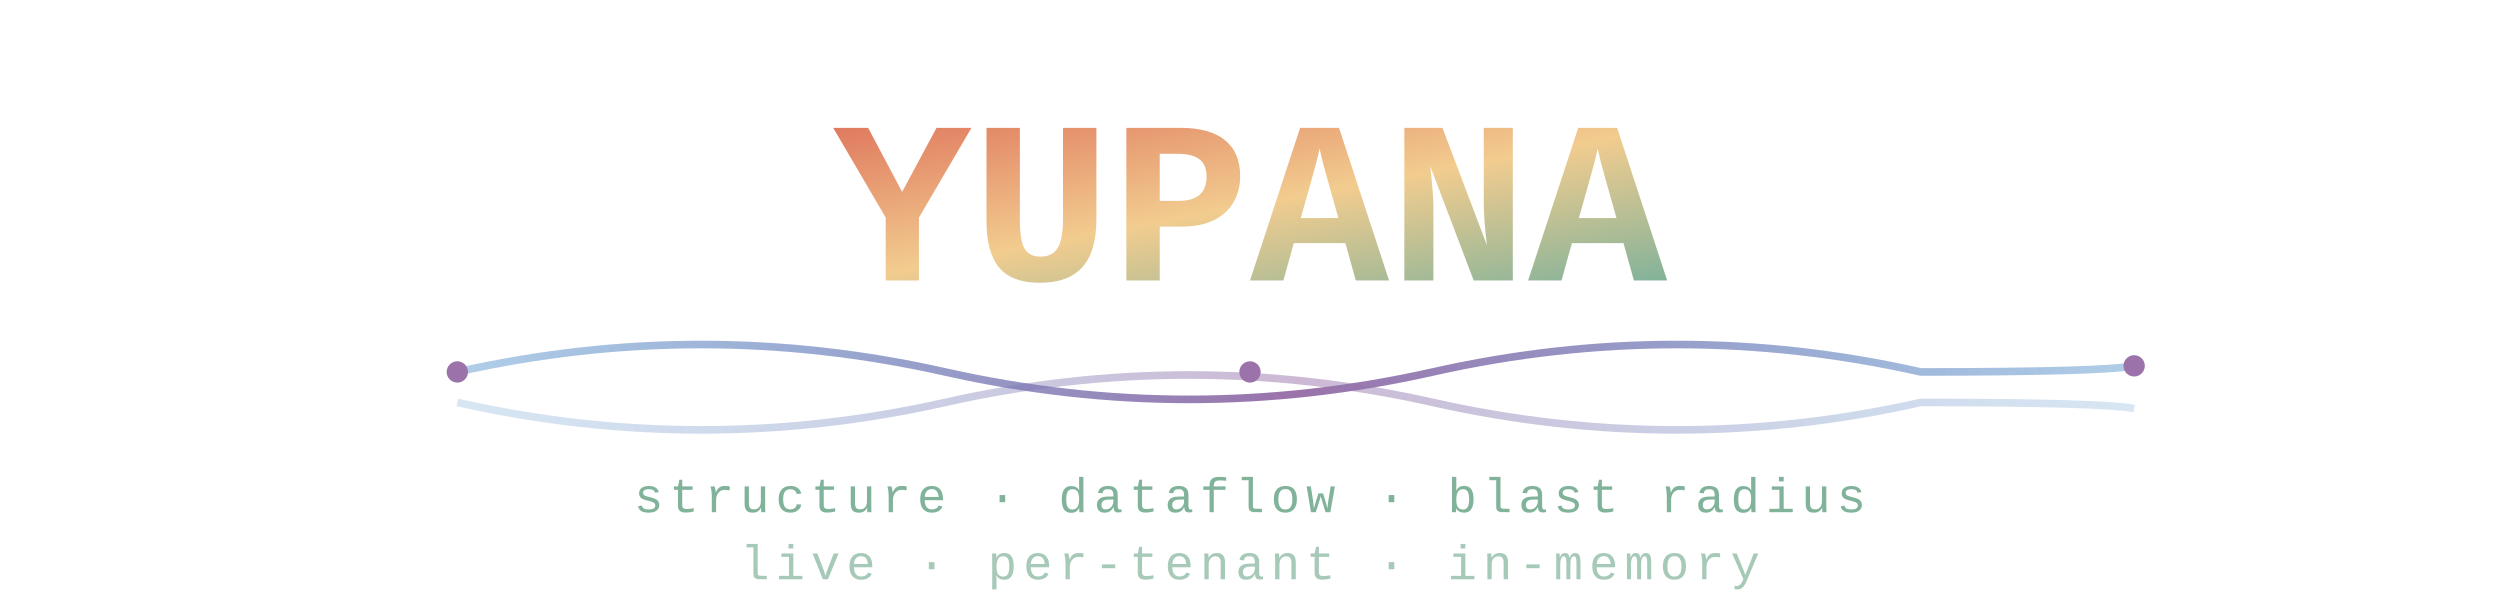
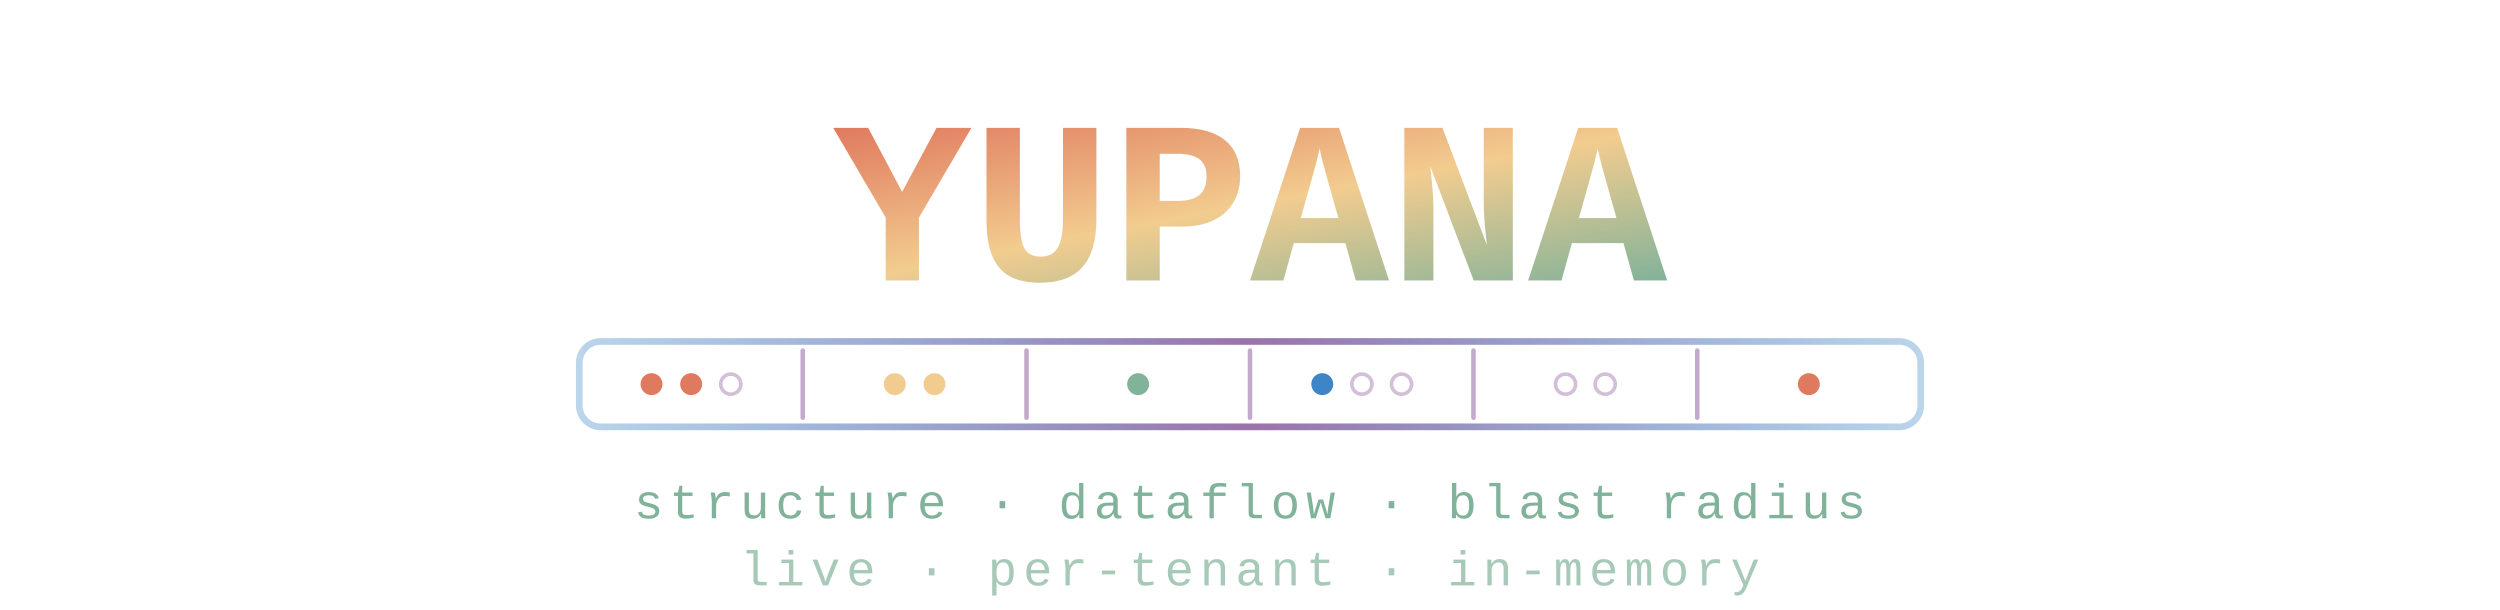
<svg xmlns="http://www.w3.org/2000/svg" viewBox="0 0 820 200" fill="none">
  <defs>
    <linearGradient id="textGrad" x1="0%" y1="0%" x2="100%" y2="100%">
      <stop offset="0%" style="stop-color:#E07A5F" />
      <stop offset="50%" style="stop-color:#F2CC8F" />
      <stop offset="100%" style="stop-color:#81B29A" />
    </linearGradient>
-     <linearGradient id="coilGrad" x1="0%" y1="0%" x2="100%" y2="0%">
-       <stop offset="0%" style="stop-color:#3D85C6;stop-opacity:0.4" />
+     <linearGradient id="boardGrad" x1="0%" y1="0%" x2="100%" y2="0%">
+       <stop offset="0%" style="stop-color:#3D85C6;stop-opacity:0.35" />
      <stop offset="50%" style="stop-color:#9B72AA" />
-       <stop offset="100%" style="stop-color:#3D85C6;stop-opacity:0.4" />
+       <stop offset="100%" style="stop-color:#3D85C6;stop-opacity:0.35" />
    </linearGradient>
  </defs>
  <style>
    .title { font-family: 'Courier New', Courier, monospace; font-size: 76px; font-weight: bold; fill: url(#textGrad); }
    .sub { font-family: 'Courier New', Courier, monospace; font-size: 16px; fill: #81B29A; letter-spacing: 2px; }
-     .coil { stroke: url(#coilGrad); stroke-width: 2.5; fill: none; }
-     .dot { fill: #9B72AA; }
+     .rim { stroke: url(#boardGrad); stroke-width: 2.2; fill: none; }
+     .div { stroke: #9B72AA; stroke-width: 1.5; opacity: 0.6; }
+     .empty { fill: none; stroke: #9B72AA; stroke-opacity: 0.45; stroke-width: 1.2; }
  </style>
  <text x="410" y="92" text-anchor="middle" class="title">YUPANA</text>
-   <path d="M 150 122 Q 230 104, 310 122 T 470 122 T 630 122 Q 690 122, 700 120" class="coil" />
-   <path d="M 150 132 Q 230 150, 310 132 T 470 132 T 630 132 Q 690 132, 700 134" class="coil" opacity="0.5" />
-   <circle cx="150" cy="122" r="3.5" class="dot" />
-   <circle cx="410" cy="122" r="3.5" class="dot" />
-   <circle cx="700" cy="120" r="3.5" class="dot" />
-   <text x="410" y="168" text-anchor="middle" class="sub">structure · dataflow · blast radius</text>
-   <text x="410" y="190" text-anchor="middle" class="sub" opacity="0.7">live · per-tenant · in-memory</text>
+   <rect x="190.0" y="112.0" width="440.0" height="28.0" rx="7" class="rim" />
+   <g class="div" stroke-linecap="round">
+     <line x1="263.3" y1="115.0" x2="263.3" y2="137.0" />
+     <line x1="336.7" y1="115.0" x2="336.7" y2="137.0" />
+     <line x1="410.0" y1="115.0" x2="410.0" y2="137.0" />
+     <line x1="483.3" y1="115.0" x2="483.3" y2="137.0" />
+     <line x1="556.7" y1="115.0" x2="556.7" y2="137.0" />
+   </g>
+   <g>
+     <circle cx="213.7" cy="126.0" r="3.6" fill="#E07A5F" />
+     <circle cx="226.7" cy="126.0" r="3.6" fill="#E07A5F" />
+     <circle cx="239.7" cy="126.0" r="3.3" class="empty" />
+     <circle cx="293.5" cy="126.0" r="3.6" fill="#F2CC8F" />
+     <circle cx="306.5" cy="126.0" r="3.6" fill="#F2CC8F" />
+     <circle cx="373.3" cy="126.0" r="3.6" fill="#81B29A" />
+     <circle cx="433.7" cy="126.0" r="3.6" fill="#3D85C6" />
+     <circle cx="446.7" cy="126.0" r="3.3" class="empty" />
+     <circle cx="459.7" cy="126.0" r="3.3" class="empty" />
+     <circle cx="513.5" cy="126.0" r="3.3" class="empty" />
+     <circle cx="526.5" cy="126.0" r="3.3" class="empty" />
+     <circle cx="593.3" cy="126.0" r="3.6" fill="#E07A5F" />
+   </g>
+   <text x="410" y="170" text-anchor="middle" class="sub">structure · dataflow · blast radius</text>
+   <text x="410" y="192" text-anchor="middle" class="sub" opacity="0.7">live · per-tenant · in-memory</text>
</svg>
